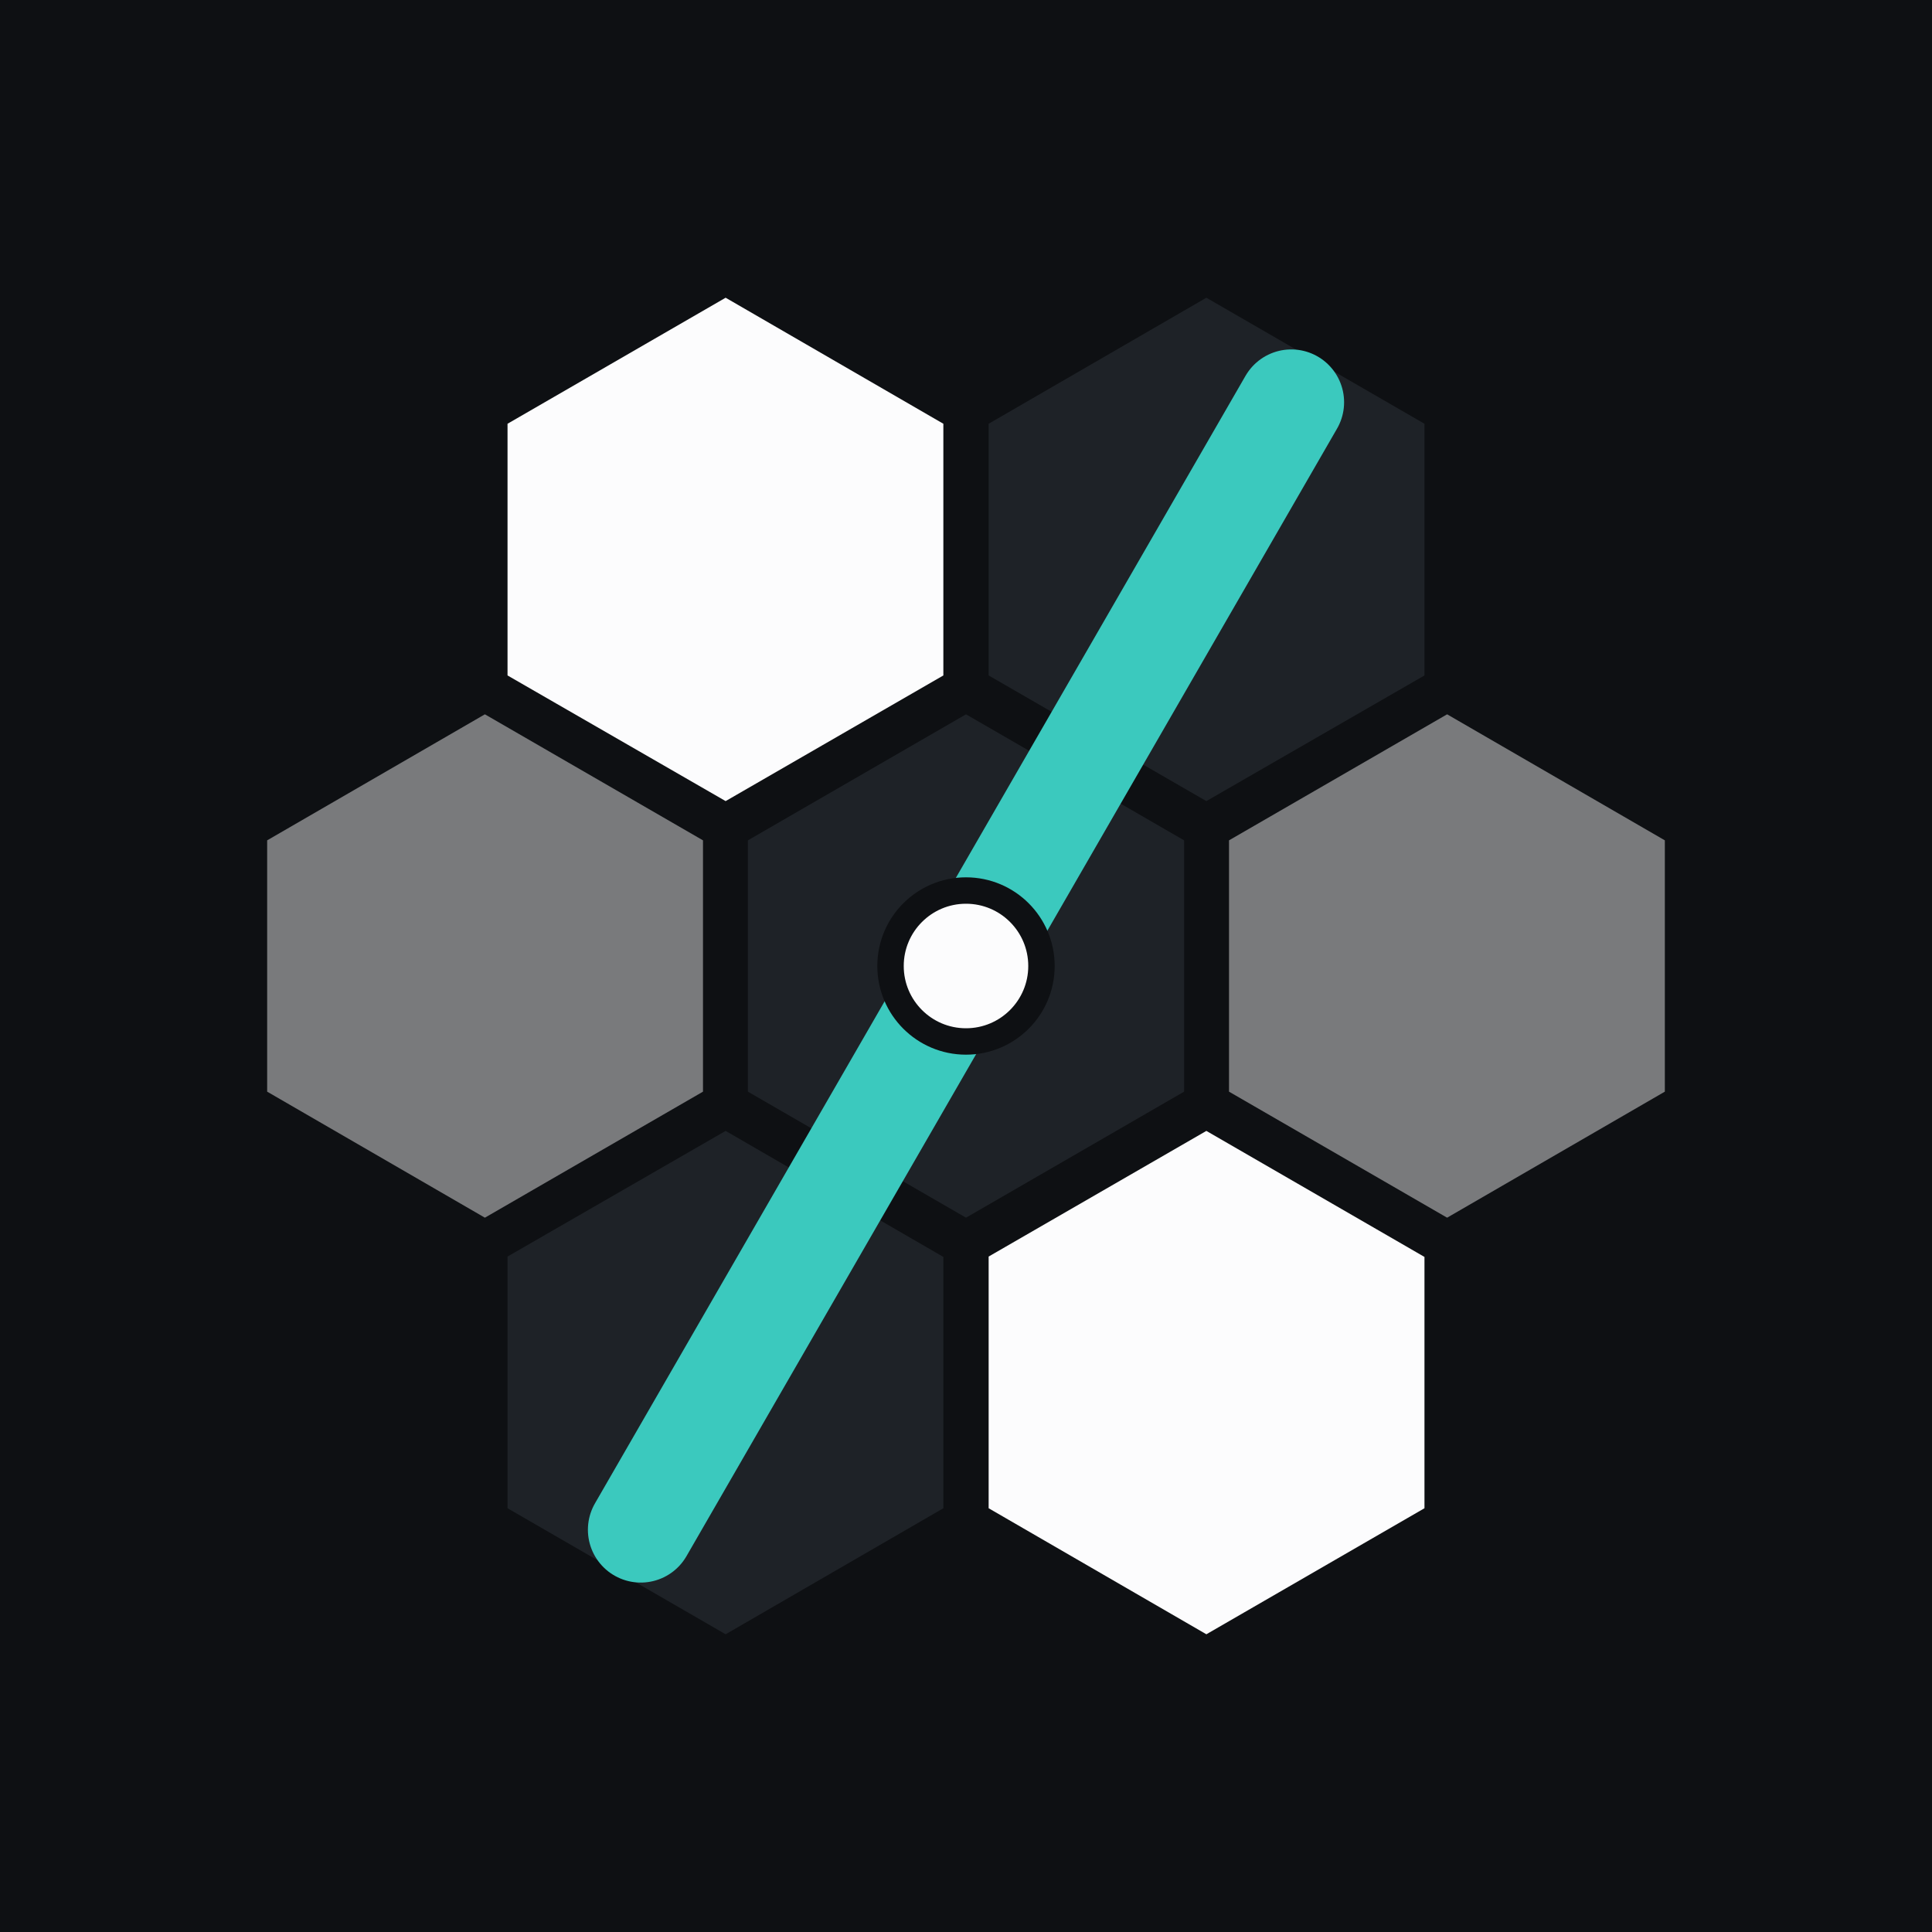
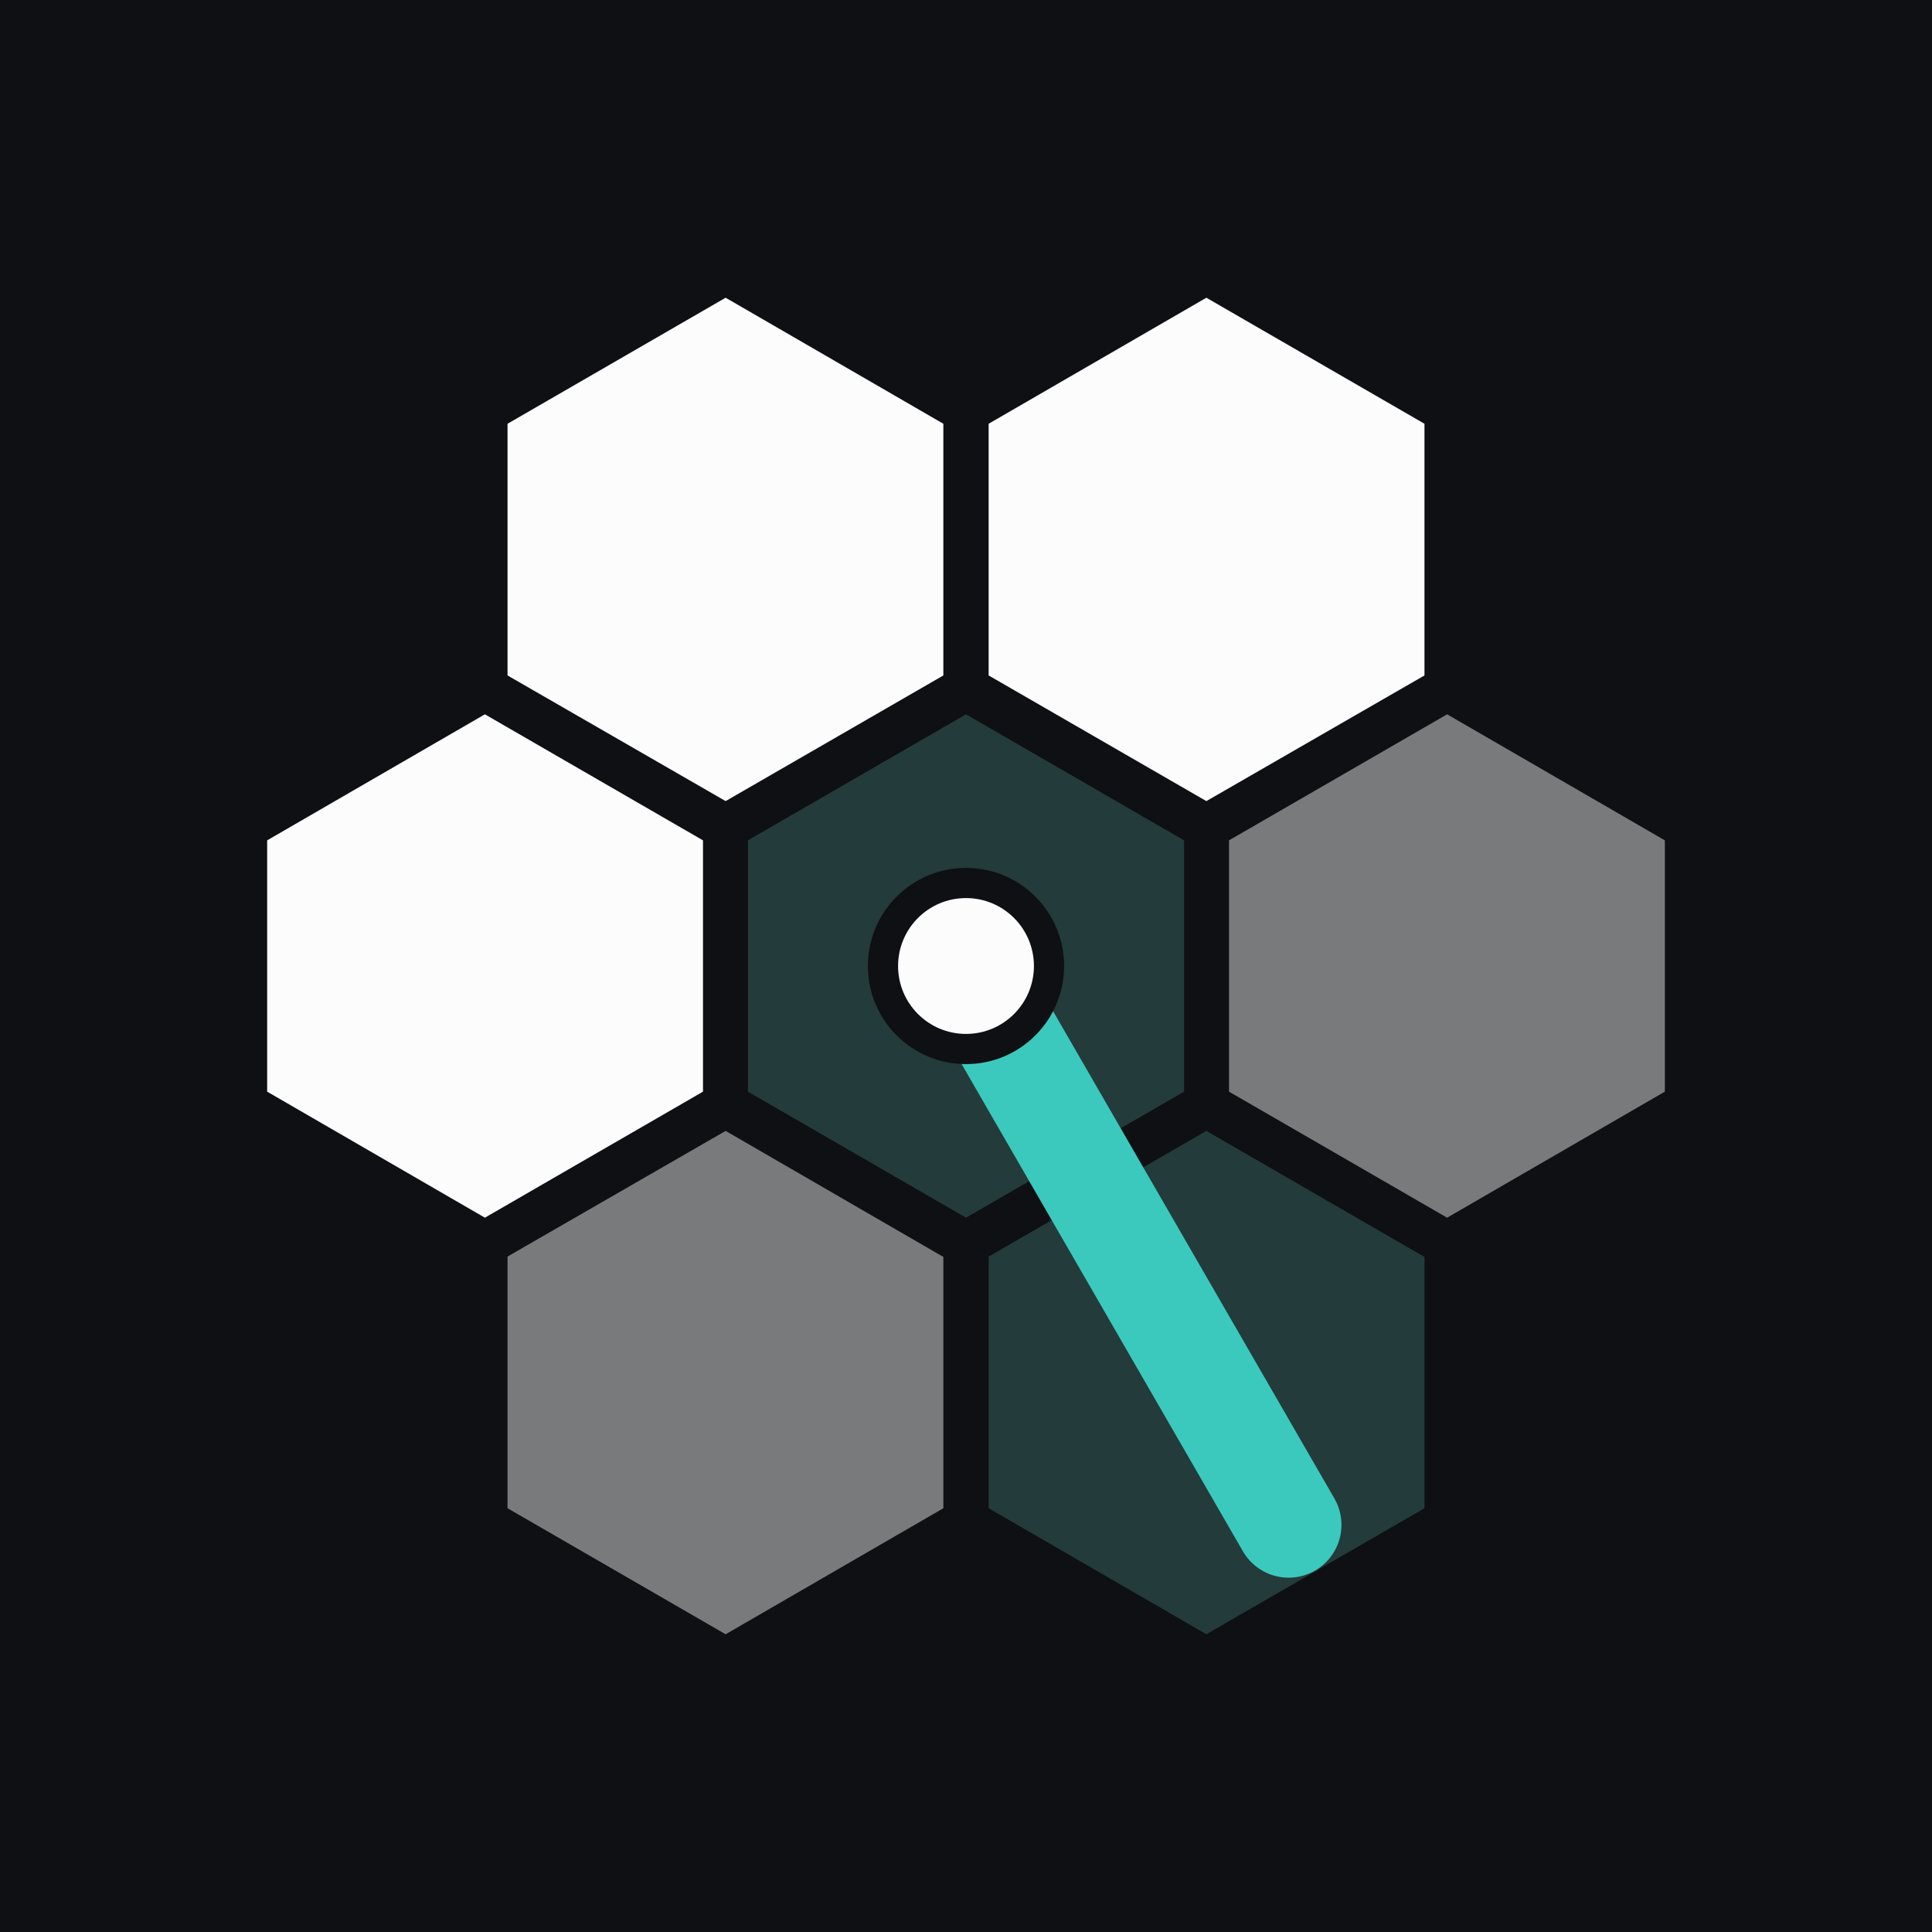
<svg xmlns="http://www.w3.org/2000/svg" viewBox="0 0 512 512">
  <rect width="512" height="512" fill="#0e1013" />
-   <path fill="#1e2227" d="M256.0 189.3 L313.8 222.7 L313.8 289.3 L256.0 322.7 L198.2 289.3 L198.2 222.7 Z M319.7 78.9 L377.5 112.3 L377.5 179.0 L319.7 212.3 L262.0 179.0 L262.0 112.3 Z M192.3 299.7 L250.0 333.1 L250.0 399.7 L192.3 433.1 L134.5 399.7 L134.5 333.0 Z" />
-   <path fill="#fcfcfd" fill-opacity="0.45" d="M383.5 189.3 L441.2 222.7 L441.2 289.3 L383.5 322.7 L325.7 289.3 L325.7 222.7 Z M128.5 189.3 L186.3 222.7 L186.3 289.3 L128.5 322.7 L70.8 289.3 L70.8 222.7 Z" />
-   <path fill="#fcfcfd" d="M192.3 78.9 L250.0 112.3 L250.0 179.0 L192.3 212.3 L134.5 179.0 L134.5 112.3 Z M319.7 299.7 L377.5 333.1 L377.5 399.7 L319.7 433.1 L262.0 399.7 L262.0 333.0 Z" />
-   <line x1="169.8" y1="405.4" x2="342.2" y2="106.6" stroke="#3bc9be" stroke-width="28" stroke-linecap="round" />
-   <circle cx="256" cy="256" r="20" fill="#fcfcfd" stroke="#0e1013" stroke-width="7" />
+   <path fill="#233b3a" d="M256.0 189.3 L313.8 222.7 L313.8 289.3 L256.0 322.7 L198.2 289.3 L198.2 222.7 Z M319.7 299.7 L377.5 333.1 L377.5 399.7 L319.7 433.1 L262.0 399.7 L262.0 333.0 Z" />
+   <path fill="#fcfcfd" fill-opacity="0.45" d="M383.5 189.3 L441.2 222.7 L441.2 289.3 L383.5 322.7 L325.7 289.3 L325.7 222.7 Z M192.3 299.7 L250.0 333.1 L250.0 399.7 L192.3 433.1 L134.5 399.7 L134.5 333.0 Z" />
+   <path fill="#fcfcfd" d="M192.3 78.9 L250.0 112.3 L250.0 179.0 L192.3 212.3 L134.5 179.0 L134.5 112.3 Z M319.7 78.9 L377.5 112.3 L377.5 179.0 L319.7 212.3 L262.0 179.0 L262.0 112.3 Z M128.5 189.3 L186.3 222.7 L186.3 289.3 L128.5 322.7 L70.8 289.3 L70.8 222.7 Z" />
+   <line x1="256" y1="256" x2="341.5" y2="404.1" stroke="#3bc9be" stroke-width="28" stroke-linecap="round" />
+   <circle cx="256" cy="256" r="22" fill="#fcfcfd" stroke="#0e1013" stroke-width="8" />
</svg>
